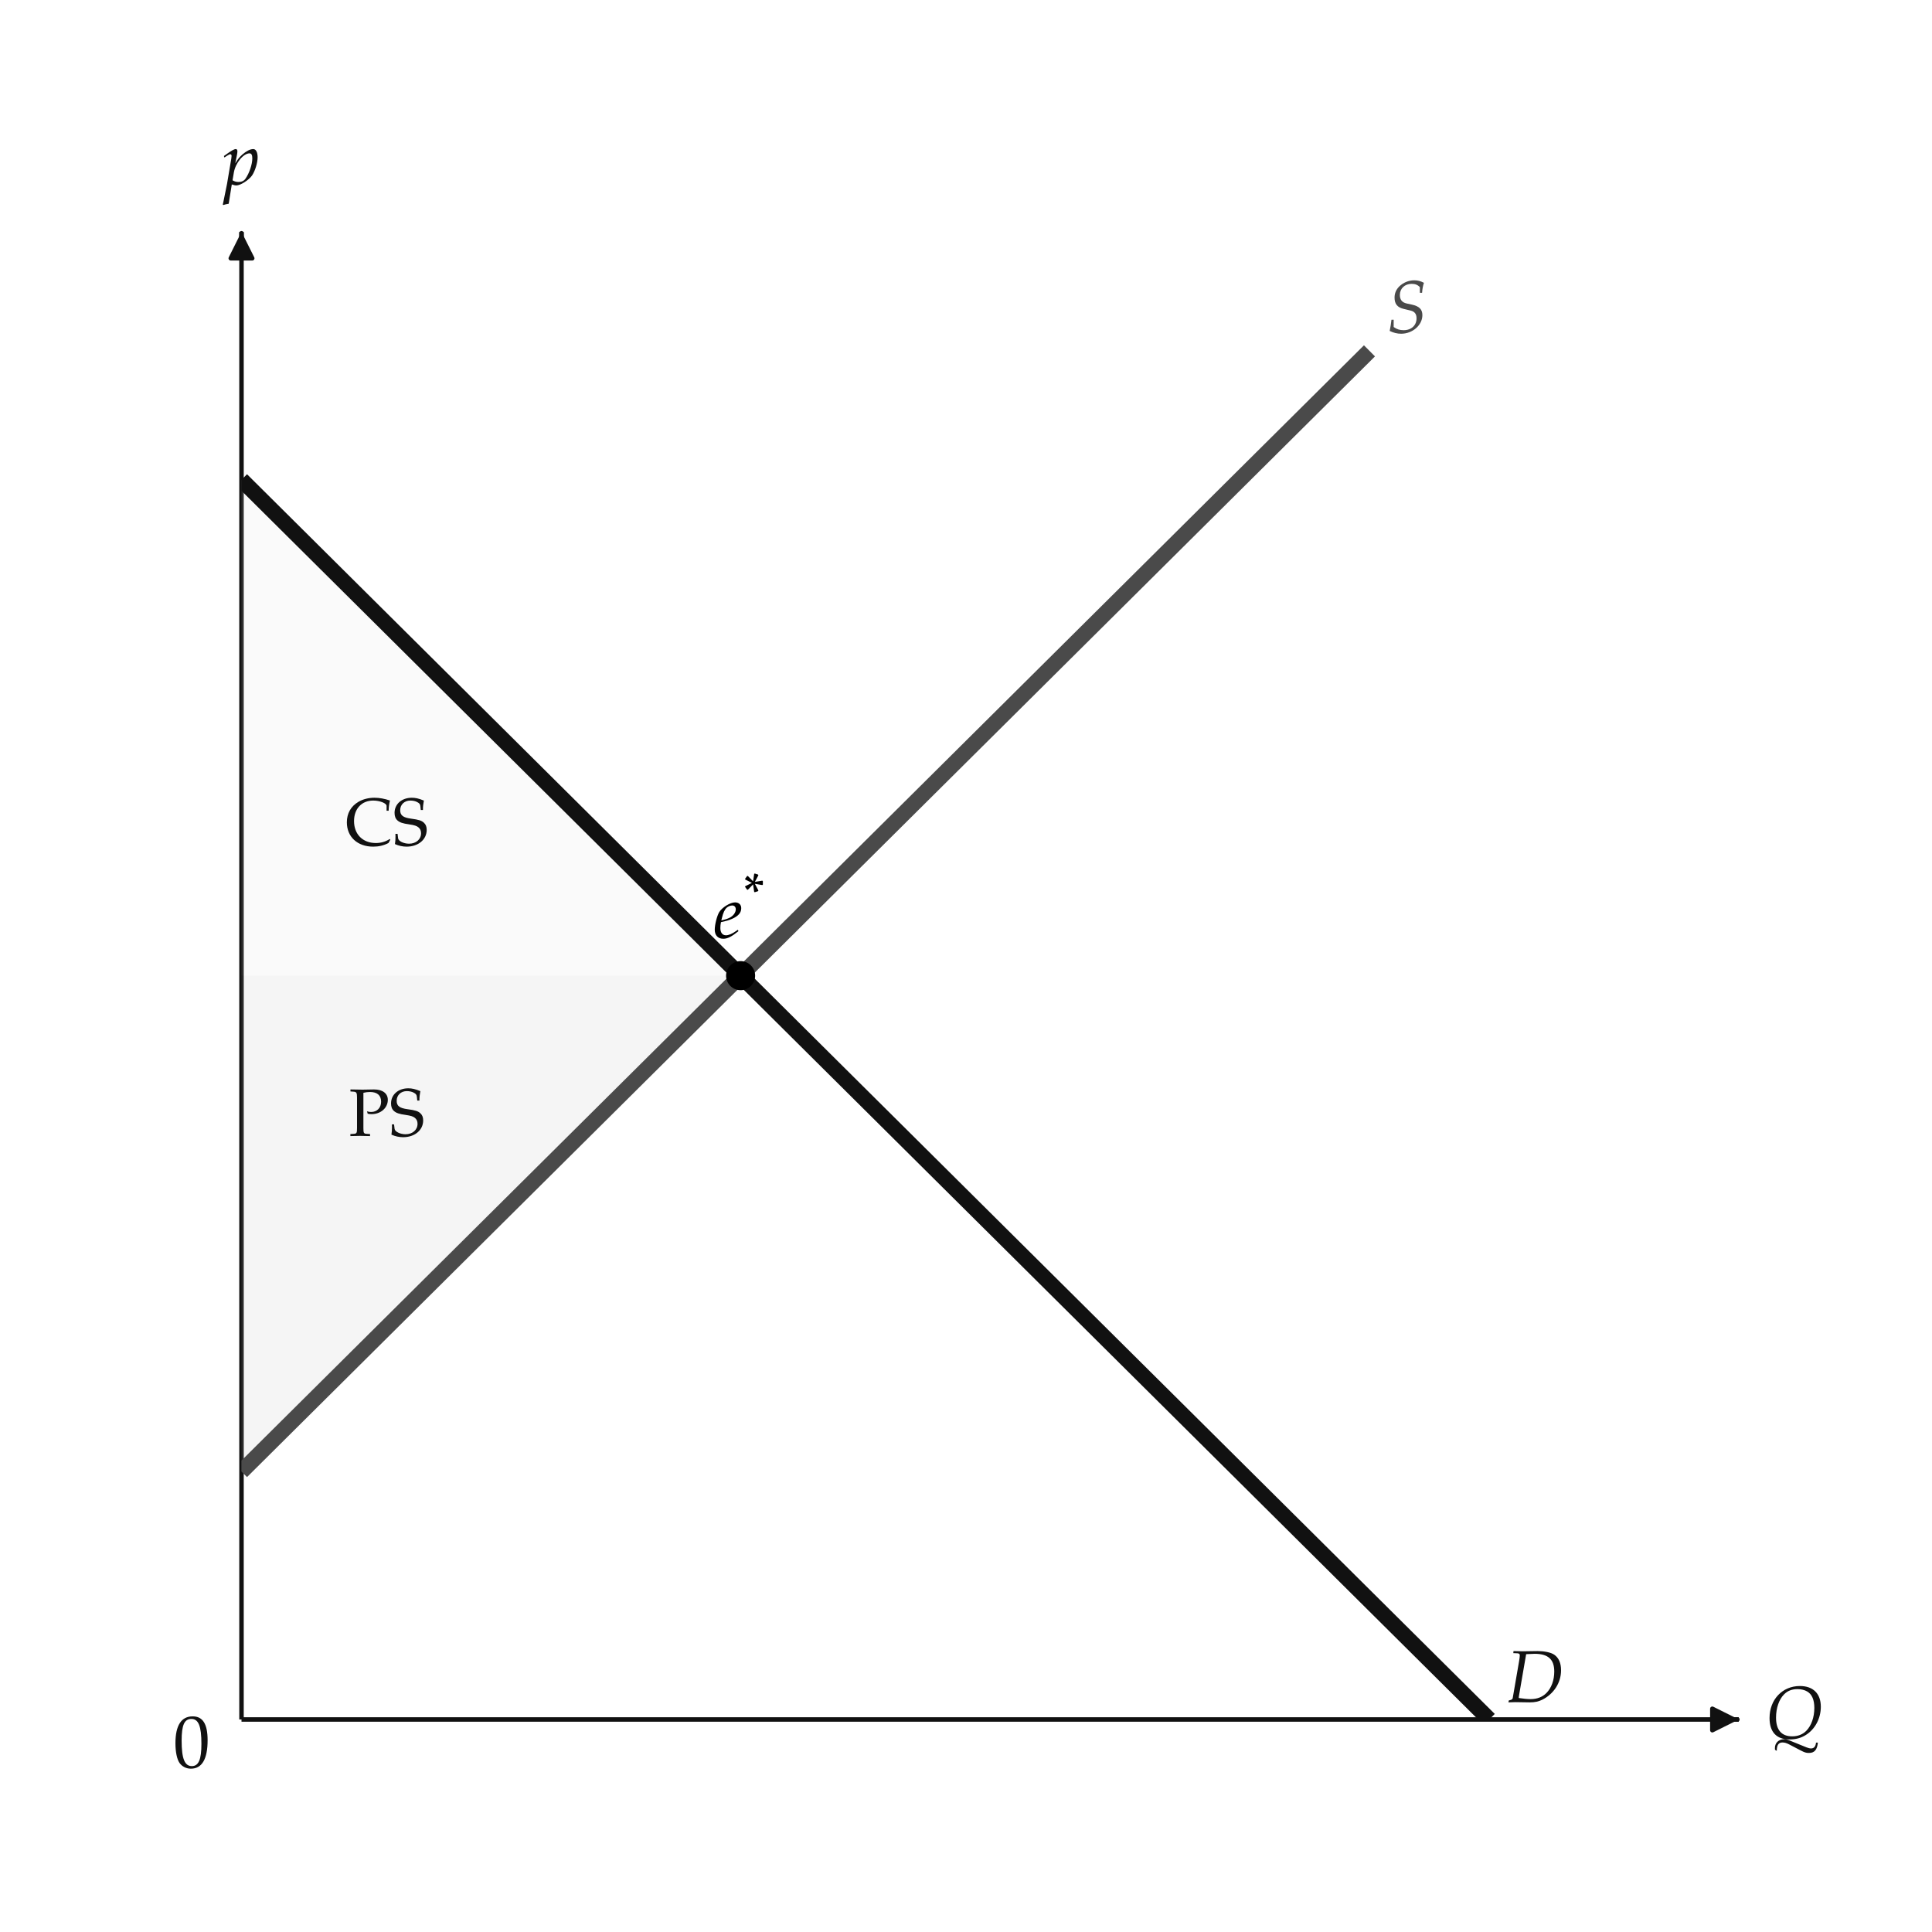
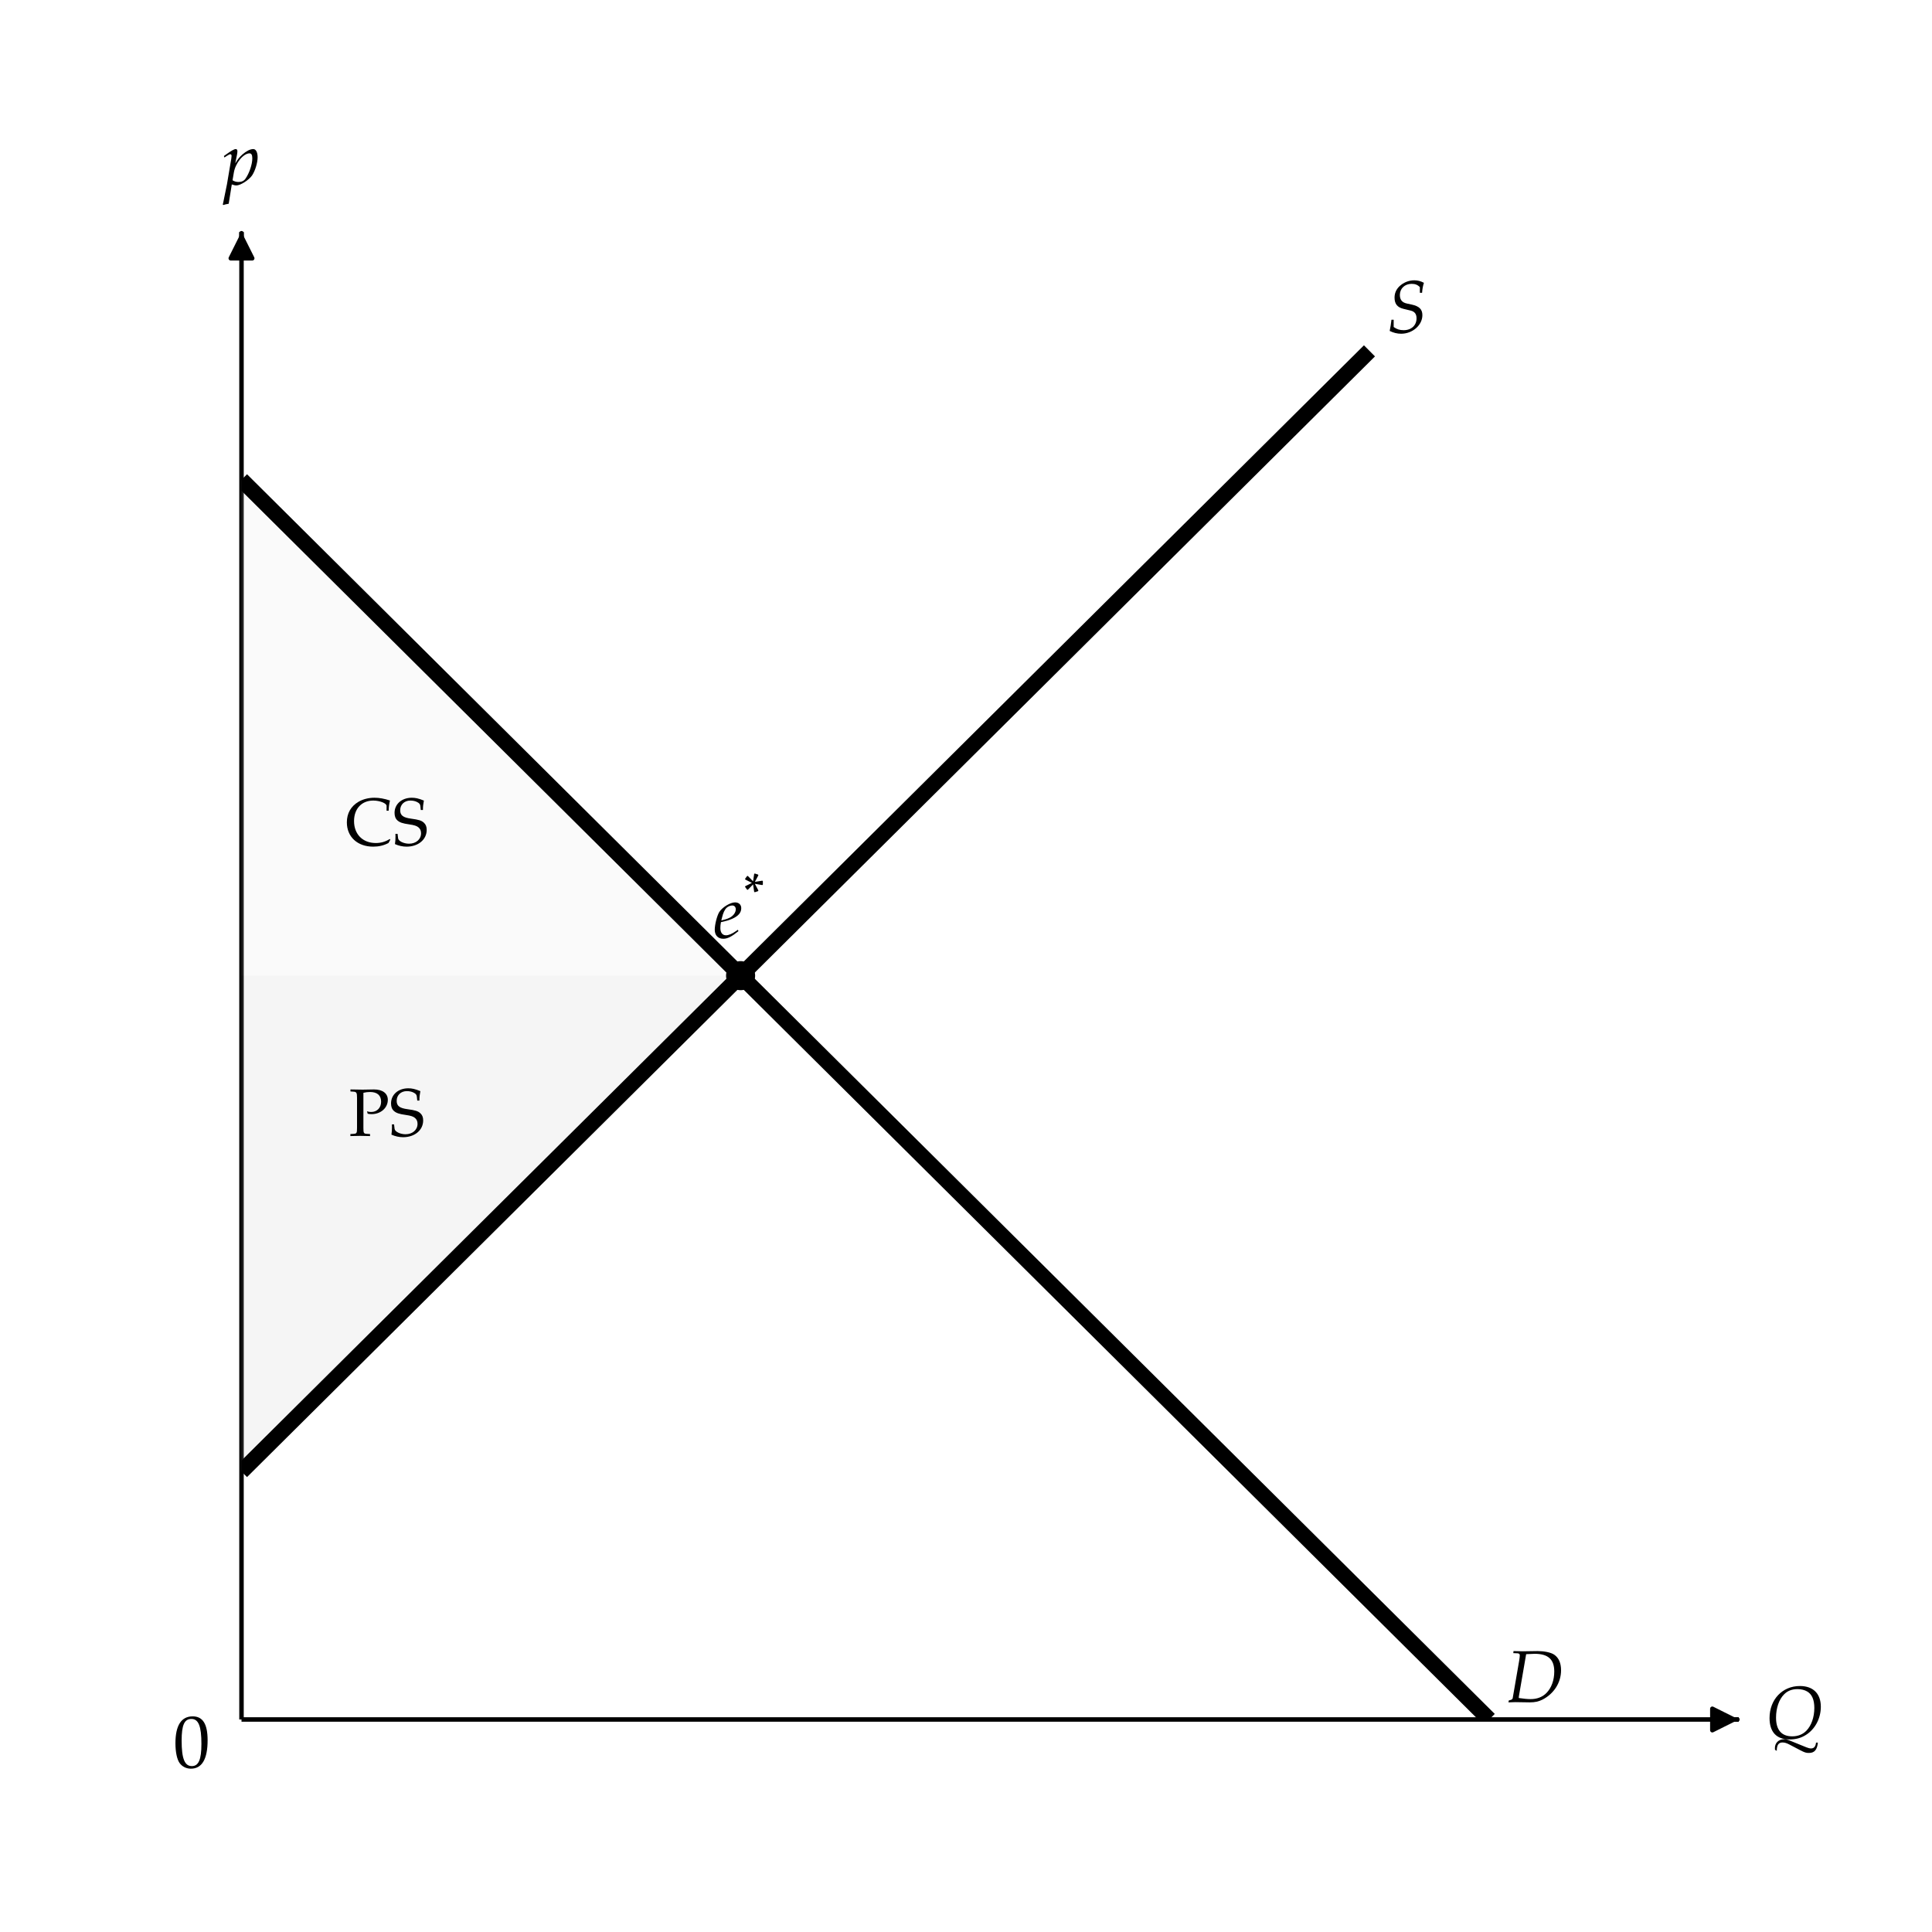
<svg xmlns="http://www.w3.org/2000/svg" xmlns:xlink="http://www.w3.org/1999/xlink" width="432pt" height="432pt" viewBox="0 0 432 432" version="1.1">
  <defs>
    <style type="text/css">*{stroke-linejoin: round; stroke-linecap: butt}</style>
  </defs>
  <g id="figure_1">
    <g id="patch_1">
      <path d="M 0 432  L 432 432  L 432 0  L 0 0  z " style="fill: #ffffff" />
    </g>
    <g id="axes_1">
      <g id="axes.x">
-         <path d="M 54 384.48  L 388.8 384.48  " style="fill: none; stroke: #111111; stroke-linejoin: miter" />
+         <path d="M 54 384.48  L 388.8 384.48  " style="fill: none; stroke: #000000; stroke-linejoin: miter" />
      </g>
      <g id="patch_2">
-         <path d="M 388.465 384.48  Q 388.633 384.48 387.682 384.48  " style="fill: none; stroke: #111111; stroke-linecap: round" />
-         <path d="M 382.882 382.08  L 387.682 384.48  L 382.882 386.88  z " style="fill: #111111; stroke: #111111; stroke-linecap: round" />
+         <path d="M 388.465 384.48  Q 388.633 384.48 387.682 384.48  " style="fill: none; stroke: #000000; stroke-linecap: round" />
+         <path d="M 382.882 382.08  L 387.682 384.48  L 382.882 386.88  z " style="stroke: #000000; stroke-linecap: round" />
      </g>
      <g id="axes.y">
-         <path d="M 54 384.48  L 54 51.84  " style="fill: none; stroke: #111111; stroke-linejoin: miter" />
+         <path d="M 54 384.48  L 54 51.84  " style="fill: none; stroke: #000000; stroke-linejoin: miter" />
      </g>
      <g id="patch_3">
-         <path d="M 54 52.173  Q 54 52.006 54 52.958  " style="fill: none; stroke: #111111; stroke-linecap: round" />
-         <path d="M 51.6 57.758  L 54 52.958  L 56.4 57.758  z " style="fill: #111111; stroke: #111111; stroke-linecap: round" />
+         <path d="M 54 52.173  Q 54 52.006 54 52.958  " style="fill: none; stroke: #000000; stroke-linecap: round" />
+         <path d="M 51.6 57.758  L 54 52.958  L 56.4 57.758  z " style="stroke: #000000; stroke-linecap: round" />
      </g>
      <g id="axes.y.label">
-         <path d="M 57.605 35.164  C 57.605 34.059 57.226 33.333 56.632 33.333  C 55.939 33.333 55.081 33.779 54.206 34.538  C 53.546 35.132 53.2 35.544 52.606 36.517  L 53.002 34.554  C 53.051 34.273 53.084 34.026 53.084 33.828  C 53.084 33.514 52.952 33.333 52.721 33.333  C 52.375 33.333 51.748 33.679 50.527 34.554  L 50.065 34.884  L 50.18 35.214  L 50.708 34.867  C 51.17 34.571 51.352 34.488 51.5 34.488  C 51.665 34.488 51.781 34.636 51.781 34.867  C 51.781 34.999 51.748 35.33 51.715 35.495  L 50.758 41.154  L 49.949 45.13  L 49.817 45.741  L 49.933 45.84  C 50.279 45.724 50.609 45.642 51.137 45.559  L 51.83 41.236  L 51.979 41.286  C 52.408 41.434 52.655 41.468 52.837 41.468  C 53.761 41.468 55.658 40.263 56.368 39.224  C 57.044 38.217 57.605 36.402 57.605 35.164  z M 56.417 35.412  C 56.417 36.748 55.757 38.712 54.883 39.966  C 54.553 40.444 54.025 40.692 53.348 40.692  C 52.837 40.692 52.424 40.577 51.995 40.312  L 52.292 38.563  C 52.655 36.452 54.421 34.29 55.79 34.29  C 56.219 34.29 56.417 34.653 56.417 35.412  z " style="fill: #111111" />
+         <path d="M 57.605 35.164  C 57.605 34.059 57.226 33.333 56.632 33.333  C 55.939 33.333 55.081 33.779 54.206 34.538  C 53.546 35.132 53.2 35.544 52.606 36.517  L 53.002 34.554  C 53.051 34.273 53.084 34.026 53.084 33.828  C 53.084 33.514 52.952 33.333 52.721 33.333  C 52.375 33.333 51.748 33.679 50.527 34.554  L 50.065 34.884  L 50.18 35.214  L 50.708 34.867  C 51.17 34.571 51.352 34.488 51.5 34.488  C 51.665 34.488 51.781 34.636 51.781 34.867  C 51.781 34.999 51.748 35.33 51.715 35.495  L 50.758 41.154  L 49.949 45.13  L 49.817 45.741  L 49.933 45.84  C 50.279 45.724 50.609 45.642 51.137 45.559  L 51.83 41.236  L 51.979 41.286  C 52.408 41.434 52.655 41.468 52.837 41.468  C 53.761 41.468 55.658 40.263 56.368 39.224  C 57.044 38.217 57.605 36.402 57.605 35.164  z M 56.417 35.412  C 56.417 36.748 55.757 38.712 54.883 39.966  C 54.553 40.444 54.025 40.692 53.348 40.692  C 52.837 40.692 52.424 40.577 51.995 40.312  L 52.292 38.563  C 52.655 36.452 54.421 34.29 55.79 34.29  C 56.219 34.29 56.417 34.653 56.417 35.412  z " />
      </g>
      <g id="axes.x.label">
-         <path d="M 406.482 389.653  L 406.07 389.653  C 405.971 390.544 405.608 390.956 404.947 390.956  C 404.667 390.956 404.353 390.874 403.925 390.709  L 400.031 389.125  C 399.618 388.96 399.321 388.894 398.942 388.894  C 397.721 388.894 396.813 389.735 396.879 390.989  C 396.879 390.989 396.879 391.138 396.896 391.27  L 397.291 391.484  C 397.291 390.214 397.688 389.62 398.562 389.62  C 399.041 389.62 399.502 389.752 400.146 390.098  L 402.538 391.352  C 403.529 391.864 403.825 391.963 404.486 391.963  C 405.723 391.963 406.317 391.253 406.482 389.653  z M 407.142 381.634  C 407.142 378.697 405.426 376.997 402.456 376.997  C 398.546 376.997 395.675 380.017 395.675 384.158  C 395.675 387.277 397.226 388.943 400.13 388.943  C 401.532 388.943 402.704 388.63 403.776 387.953  C 405.855 386.666 407.142 384.241 407.142 381.634  z M 405.69 381.898  C 405.69 383.977 405.03 385.841 403.908 386.996  C 403.099 387.821 402.027 388.25 400.74 388.25  C 398.364 388.25 397.127 386.831 397.127 384.076  C 397.127 381.931 397.786 380 398.925 378.862  C 399.7 378.07 400.69 377.69 401.945 377.69  C 402.736 377.69 403.545 377.888 404.089 378.218  C 405.162 378.845 405.69 380.083 405.69 381.898  z " style="fill: #111111" />
+         <path d="M 406.482 389.653  L 406.07 389.653  C 405.971 390.544 405.608 390.956 404.947 390.956  C 404.667 390.956 404.353 390.874 403.925 390.709  L 400.031 389.125  C 399.618 388.96 399.321 388.894 398.942 388.894  C 397.721 388.894 396.813 389.735 396.879 390.989  C 396.879 390.989 396.879 391.138 396.896 391.27  L 397.291 391.484  C 397.291 390.214 397.688 389.62 398.562 389.62  C 399.041 389.62 399.502 389.752 400.146 390.098  L 402.538 391.352  C 403.529 391.864 403.825 391.963 404.486 391.963  C 405.723 391.963 406.317 391.253 406.482 389.653  z M 407.142 381.634  C 407.142 378.697 405.426 376.997 402.456 376.997  C 398.546 376.997 395.675 380.017 395.675 384.158  C 395.675 387.277 397.226 388.943 400.13 388.943  C 401.532 388.943 402.704 388.63 403.776 387.953  C 405.855 386.666 407.142 384.241 407.142 381.634  z M 405.69 381.898  C 405.69 383.977 405.03 385.841 403.908 386.996  C 403.099 387.821 402.027 388.25 400.74 388.25  C 398.364 388.25 397.127 386.831 397.127 384.076  C 397.127 381.931 397.786 380 398.925 378.862  C 399.7 378.07 400.69 377.69 401.945 377.69  C 402.736 377.69 403.545 377.888 404.089 378.218  C 405.162 378.845 405.69 380.083 405.69 381.898  z " />
      </g>
      <g id="axes.origin.label">
-         <path d="M 39.228 389.805  C 39.228 391.736 39.575 393.402 40.153 394.211  C 40.73 395.019 41.654 395.481 42.677 395.481  C 45.169 395.481 46.422 393.336 46.422 389.112  C 46.422 385.499 45.35 383.783 43.09 383.783  C 40.532 383.783 39.228 385.812 39.228 389.805  z M 40.614 389.211  C 40.614 385.73 41.225 384.36 42.792 384.36  C 44.393 384.36 45.036 385.977 45.036 389.937  C 45.036 393.452 44.41 394.904 42.892 394.904  C 41.291 394.904 40.614 393.237 40.614 389.211  z " style="fill: #111111" />
+         <path d="M 39.228 389.805  C 39.228 391.736 39.575 393.402 40.153 394.211  C 40.73 395.019 41.654 395.481 42.677 395.481  C 45.169 395.481 46.422 393.336 46.422 389.112  C 46.422 385.499 45.35 383.783 43.09 383.783  C 40.532 383.783 39.228 385.812 39.228 389.805  z M 40.614 389.211  C 40.614 385.73 41.225 384.36 42.792 384.36  C 44.393 384.36 45.036 385.977 45.036 389.937  C 45.036 393.452 44.41 394.904 42.892 394.904  C 41.291 394.904 40.614 393.237 40.614 389.211  z " />
      </g>
      <g id="market.welfare.cs">
-         <path d="M 54 218.16  L 54 107.28  L 165.6 218.16  L 165.6 218.16  z " clip-path="url(#p3e529543d0)" style="fill: #e0e0e0; fill-opacity: 0.15" />
+         <path d="M 54 218.16  L 54 107.28  L 165.6 218.16  L 165.6 218.16  z " clip-path="url(#p8980a9fd49)" style="fill: #e0e0e0; fill-opacity: 0.15" />
      </g>
      <g id="market.welfare.ps">
-         <path d="M 54 329.04  L 54 218.16  L 165.6 218.16  L 165.6 218.16  z " clip-path="url(#p3e529543d0)" style="fill: #bdbdbd; fill-opacity: 0.15" />
+         <path d="M 54 329.04  L 54 218.16  L 165.6 218.16  L 165.6 218.16  z " clip-path="url(#p8980a9fd49)" style="fill: #bdbdbd; fill-opacity: 0.15" />
      </g>
      <g id="market.demand">
-         <path d="M 54 107.28  L 333 384.48  " clip-path="url(#p3e529543d0)" style="fill: none; stroke: #111111; stroke-width: 3.5; stroke-linejoin: miter" />
+         <path d="M 54 107.28  L 333 384.48  " clip-path="url(#p8980a9fd49)" style="fill: none; stroke: #000000; stroke-width: 3.5; stroke-linejoin: miter" />
      </g>
      <g id="market.supply">
-         <path d="M 54 329.04  L 306.216 78.451  " clip-path="url(#p3e529543d0)" style="fill: none; stroke: #4a4a4a; stroke-width: 3.5; stroke-linejoin: miter" />
+         <path d="M 54 329.04  L 306.216 78.451  " clip-path="url(#p8980a9fd49)" style="fill: none; stroke: #000000; stroke-width: 3.5; stroke-linejoin: miter" />
      </g>
      <g id="market.equilibrium">
        <defs>
-           <path id="m095fddc758" d="M 0 3.25  C 0.862 3.25 1.689 2.908 2.298 2.298  C 2.908 1.689 3.25 0.862 3.25 0  C 3.25 -0.862 2.908 -1.689 2.298 -2.298  C 1.689 -2.908 0.862 -3.25 0 -3.25  C -0.862 -3.25 -1.689 -2.908 -2.298 -2.298  C -2.908 -1.689 -3.25 -0.862 -3.25 0  C -3.25 0.862 -2.908 1.689 -2.298 2.298  C -1.689 2.908 -0.862 3.25 0 3.25  z " />
+           <path id="m6723494515" d="M 0 3.25  C 0.862 3.25 1.689 2.908 2.298 2.298  C 2.908 1.689 3.25 0.862 3.25 0  C 3.25 -0.862 2.908 -1.689 2.298 -2.298  C 1.689 -2.908 0.862 -3.25 0 -3.25  C -0.862 -3.25 -1.689 -2.908 -2.298 -2.298  C -2.908 -1.689 -3.25 -0.862 -3.25 0  C -3.25 0.862 -2.908 1.689 -2.298 2.298  C -1.689 2.908 -0.862 3.25 0 3.25  z " />
        </defs>
        <g>
-           <use xlink:href="#m095fddc758" x="165.6" y="218.16" />
+           <use xlink:href="#m6723494515" x="165.6" y="218.16" />
        </g>
      </g>
      <g id="market.demand.label">
-         <path d="M 349.055 373.491  C 349.055 371.874 348.56 370.719 347.553 370.009  C 346.794 369.465 345.21 369.184 343.824 369.184  L 340.458 369.234  L 338.429 369.184  L 338.379 369.646  L 339.254 369.679  C 339.65 369.696 339.831 369.828 339.831 370.125  C 339.831 370.356 339.765 370.884 339.683 371.379  L 338.247 379.695  C 338.181 380.074 337.686 380.14 337.373 380.223  L 337.29 380.652  C 337.802 380.619 338.313 380.602 338.825 380.602  L 342.042 380.652  C 343.23 380.652 344.039 380.47 344.897 380.041  C 347.471 378.721 349.055 376.23 349.055 373.491  z M 347.537 373.755  C 347.537 375.685 346.91 377.418 345.788 378.556  C 344.897 379.464 343.692 379.926 342.257 379.926  C 341.531 379.926 340.722 379.843 339.6 379.678  C 339.6 379.48 339.617 379.365 339.666 379.068  L 341.25 369.877  C 341.894 369.877 342.521 369.795 343.164 369.795  C 346.167 369.795 347.537 371.049 347.537 373.755  z " style="fill: #111111" />
+         <path d="M 349.055 373.491  C 349.055 371.874 348.56 370.719 347.553 370.009  C 346.794 369.465 345.21 369.184 343.824 369.184  L 340.458 369.234  L 338.429 369.184  L 338.379 369.646  L 339.254 369.679  C 339.65 369.696 339.831 369.828 339.831 370.125  C 339.831 370.356 339.765 370.884 339.683 371.379  L 338.247 379.695  C 338.181 380.074 337.686 380.14 337.373 380.223  L 337.29 380.652  C 337.802 380.619 338.313 380.602 338.825 380.602  L 342.042 380.652  C 343.23 380.652 344.039 380.47 344.897 380.041  C 347.471 378.721 349.055 376.23 349.055 373.491  z M 347.537 373.755  C 347.537 375.685 346.91 377.418 345.788 378.556  C 344.897 379.464 343.692 379.926 342.257 379.926  C 341.531 379.926 340.722 379.843 339.6 379.678  C 339.6 379.48 339.617 379.365 339.666 379.068  L 341.25 369.877  C 341.894 369.877 342.521 369.795 343.164 369.795  C 346.167 369.795 347.537 371.049 347.537 373.755  z " />
      </g>
      <g id="market.supply.label">
-         <path d="M 318.393 63.238  C 317.634 62.842 317.007 62.677 316.215 62.677  C 314.994 62.677 313.757 63.188 312.866 64.063  C 312.173 64.756 311.826 65.581 311.826 66.554  C 311.826 67.957 312.453 68.732 313.839 69.062  L 315.407 69.442  C 316.314 69.656 316.743 70.217 316.743 71.174  C 316.743 72.758 315.572 73.831 313.872 73.831  C 312.981 73.831 312.354 73.633 311.628 73.121  L 311.628 71.488  L 311.133 71.488  C 311.034 72.395 310.919 73.138 310.737 73.996  C 311.562 74.408 312.42 74.623 313.295 74.623  C 315.852 74.623 318.047 72.709 318.047 70.465  C 318.047 69.161 317.337 68.468 315.671 68.105  L 314.598 67.874  C 313.509 67.643 313.014 67.033 313.014 65.944  C 313.014 64.508 314.12 63.469 315.638 63.469  C 316.446 63.469 316.991 63.683 317.486 64.211  L 317.486 65.465  L 317.981 65.465  C 318.047 64.574 318.162 63.947 318.393 63.238  z " style="fill: #4a4a4a" />
+         <path d="M 318.393 63.238  C 317.634 62.842 317.007 62.677 316.215 62.677  C 314.994 62.677 313.757 63.188 312.866 64.063  C 312.173 64.756 311.826 65.581 311.826 66.554  C 311.826 67.957 312.453 68.732 313.839 69.062  L 315.407 69.442  C 316.314 69.656 316.743 70.217 316.743 71.174  C 316.743 72.758 315.572 73.831 313.872 73.831  C 312.981 73.831 312.354 73.633 311.628 73.121  L 311.628 71.488  L 311.133 71.488  C 311.034 72.395 310.919 73.138 310.737 73.996  C 311.562 74.408 312.42 74.623 313.295 74.623  C 315.852 74.623 318.047 72.709 318.047 70.465  C 318.047 69.161 317.337 68.468 315.671 68.105  L 314.598 67.874  C 313.509 67.643 313.014 67.033 313.014 65.944  C 313.014 64.508 314.12 63.469 315.638 63.469  C 316.446 63.469 316.991 63.683 317.486 64.211  L 317.486 65.465  L 317.981 65.465  C 318.047 64.574 318.162 63.947 318.393 63.238  z " />
      </g>
      <g id="market.equilibrium.label">
        <path d="M 165.744 203.062  C 165.744 202.287 165.199 201.775 164.358 201.775  C 163.285 201.775 161.487 202.881 160.827 203.937  C 160.332 204.745 159.82 206.726 159.82 207.881  C 159.82 209.151 160.546 209.91 161.734 209.91  C 162.675 209.91 163.582 209.448 165.117 208.21  L 164.985 207.897  L 164.589 208.178  C 163.714 208.804 162.922 209.135 162.328 209.135  C 161.536 209.135 161.074 208.524 161.074 207.518  C 161.074 207.089 161.107 206.676 161.206 206.197  L 162.559 205.868  C 162.84 205.802 163.269 205.637 163.698 205.455  C 165.1 204.828 165.744 204.085 165.744 203.062  z M 164.523 203.327  C 164.523 204.053 163.945 204.828 163.087 205.24  C 162.625 205.455 162.031 205.653 161.289 205.818  L 161.437 205.208  C 161.701 204.102 162.031 203.393 162.477 202.98  C 162.79 202.683 163.318 202.469 163.731 202.469  C 164.209 202.469 164.523 202.798 164.523 203.327  z M 170.577 197.807  L 170.577 197.025  L 170.455 196.916  L 168.794 197.196  L 169.576 195.707  L 169.514 195.56  L 168.77 195.316  L 168.635 195.402  L 168.391 197.062  L 167.219 195.866  L 167.06 195.878  L 166.596 196.513  L 166.633 196.659  L 168.135 197.416  L 166.633 198.161  L 166.596 198.308  L 167.06 198.942  L 167.219 198.955  L 168.391 197.758  L 168.635 199.419  L 168.77 199.504  L 169.514 199.26  L 169.576 199.113  L 168.794 197.624  L 170.455 197.905  z " />
      </g>
      <g id="market.welfare.cs.label">
-         <path d="M 77.559 183.883  C 77.559 187.123 79.929 189.313 83.454 189.313  C 84.699 189.313 85.824 189.043 86.859 188.503  L 87.279 187.753  L 87.144 187.603  C 86.214 188.203 85.179 188.503 84.039 188.503  C 81.114 188.503 79.164 186.553 79.164 183.598  C 79.164 180.838 80.874 179.008 83.454 179.008  C 84.924 179.008 86.439 179.608 86.439 180.193  L 86.439 181.273  L 86.904 181.273  C 86.919 180.523 86.979 179.983 87.189 178.993  C 85.914 178.573 84.819 178.378 83.724 178.378  C 82.419 178.378 81.174 178.693 80.169 179.278  C 78.459 180.283 77.559 181.858 77.559 183.883  z M 88.224 181.753  C 88.224 182.488 88.419 183.028 88.854 183.433  C 89.364 183.898 90.054 184.138 91.509 184.333  C 92.664 184.498 93.189 184.678 93.579 185.008  C 93.969 185.338 94.149 185.758 94.149 186.328  C 94.149 187.678 93.024 188.653 91.464 188.653  C 90.264 188.653 89.094 188.068 89.019 187.453  L 88.899 186.448  L 88.419 186.448  C 88.434 186.718 88.434 186.958 88.434 187.048  C 88.434 187.738 88.404 188.068 88.314 188.743  C 89.169 189.118 90.039 189.313 90.909 189.313  C 93.519 189.313 95.409 187.738 95.409 185.563  C 95.409 184.858 95.214 184.363 94.794 183.973  C 94.269 183.478 93.639 183.283 91.959 183.058  C 90.129 182.818 89.484 182.323 89.484 181.168  C 89.484 179.908 90.429 179.008 91.749 179.008  C 92.334 179.008 92.889 179.128 93.294 179.353  C 93.789 179.608 93.954 179.833 93.999 180.268  L 94.089 181.123  L 94.569 181.123  C 94.569 180.328 94.629 179.818 94.779 179.008  C 93.579 178.528 92.904 178.378 92.079 178.378  C 89.844 178.378 88.224 179.788 88.224 181.753  z " style="fill: #111111" />
+         <path d="M 77.559 183.883  C 77.559 187.123 79.929 189.313 83.454 189.313  C 84.699 189.313 85.824 189.043 86.859 188.503  L 87.279 187.753  L 87.144 187.603  C 86.214 188.203 85.179 188.503 84.039 188.503  C 81.114 188.503 79.164 186.553 79.164 183.598  C 79.164 180.838 80.874 179.008 83.454 179.008  C 84.924 179.008 86.439 179.608 86.439 180.193  L 86.439 181.273  L 86.904 181.273  C 86.919 180.523 86.979 179.983 87.189 178.993  C 85.914 178.573 84.819 178.378 83.724 178.378  C 82.419 178.378 81.174 178.693 80.169 179.278  C 78.459 180.283 77.559 181.858 77.559 183.883  z M 88.224 181.753  C 88.224 182.488 88.419 183.028 88.854 183.433  C 89.364 183.898 90.054 184.138 91.509 184.333  C 92.664 184.498 93.189 184.678 93.579 185.008  C 93.969 185.338 94.149 185.758 94.149 186.328  C 94.149 187.678 93.024 188.653 91.464 188.653  C 90.264 188.653 89.094 188.068 89.019 187.453  L 88.899 186.448  L 88.419 186.448  C 88.434 186.718 88.434 186.958 88.434 187.048  C 88.434 187.738 88.404 188.068 88.314 188.743  C 89.169 189.118 90.039 189.313 90.909 189.313  C 93.519 189.313 95.409 187.738 95.409 185.563  C 95.409 184.858 95.214 184.363 94.794 183.973  C 94.269 183.478 93.639 183.283 91.959 183.058  C 90.129 182.818 89.484 182.323 89.484 181.168  C 89.484 179.908 90.429 179.008 91.749 179.008  C 92.334 179.008 92.889 179.128 93.294 179.353  C 93.789 179.608 93.954 179.833 93.999 180.268  L 94.089 181.123  L 94.569 181.123  C 94.569 180.328 94.629 179.818 94.779 179.008  C 93.579 178.528 92.904 178.378 92.079 178.378  C 89.844 178.378 88.224 179.788 88.224 181.753  z " />
      </g>
      <g id="market.welfare.ps.label">
-         <path d="M 78.347 254.027  C 79.082 253.997 79.802 253.982 80.537 253.982  C 81.272 253.982 82.007 253.997 82.742 254.027  L 82.742 253.577  L 82.022 253.532  C 81.332 253.487 81.257 253.367 81.257 252.182  L 81.257 244.352  C 81.782 244.232 82.217 244.172 82.727 244.172  C 84.347 244.172 85.217 244.922 85.217 246.347  C 85.217 247.697 84.302 248.642 82.997 248.642  C 82.682 248.642 82.457 248.612 82.067 248.492  L 82.217 249.032  C 82.577 249.107 82.787 249.122 83.087 249.122  C 85.142 249.122 86.717 247.727 86.717 245.927  C 86.717 244.487 85.547 243.602 83.642 243.602  C 82.787 243.602 81.947 243.647 81.092 243.647  C 80.177 243.647 79.277 243.632 78.362 243.602  L 78.362 244.052  L 79.037 244.097  C 79.712 244.142 79.832 244.337 79.832 245.447  L 79.832 252.182  C 79.832 253.367 79.757 253.487 79.067 253.532  L 78.347 253.577  z M 87.437 246.722  C 87.437 247.457 87.632 247.997 88.067 248.402  C 88.577 248.867 89.267 249.107 90.722 249.302  C 91.877 249.467 92.402 249.647 92.792 249.977  C 93.182 250.307 93.362 250.727 93.362 251.297  C 93.362 252.647 92.237 253.622 90.677 253.622  C 89.477 253.622 88.307 253.037 88.232 252.422  L 88.112 251.417  L 87.632 251.417  C 87.647 251.687 87.647 251.927 87.647 252.017  C 87.647 252.707 87.617 253.037 87.527 253.712  C 88.382 254.087 89.252 254.282 90.122 254.282  C 92.732 254.282 94.622 252.707 94.622 250.532  C 94.622 249.827 94.427 249.332 94.007 248.942  C 93.482 248.447 92.852 248.252 91.172 248.027  C 89.342 247.787 88.697 247.292 88.697 246.137  C 88.697 244.877 89.642 243.977 90.962 243.977  C 91.547 243.977 92.102 244.097 92.507 244.322  C 93.002 244.577 93.167 244.802 93.212 245.237  L 93.302 246.092  L 93.782 246.092  C 93.782 245.297 93.842 244.787 93.992 243.977  C 92.792 243.497 92.117 243.347 91.292 243.347  C 89.057 243.347 87.437 244.757 87.437 246.722  z " style="fill: #111111" />
+         <path d="M 78.347 254.027  C 79.082 253.997 79.802 253.982 80.537 253.982  C 81.272 253.982 82.007 253.997 82.742 254.027  L 82.742 253.577  L 82.022 253.532  C 81.332 253.487 81.257 253.367 81.257 252.182  L 81.257 244.352  C 81.782 244.232 82.217 244.172 82.727 244.172  C 84.347 244.172 85.217 244.922 85.217 246.347  C 85.217 247.697 84.302 248.642 82.997 248.642  C 82.682 248.642 82.457 248.612 82.067 248.492  L 82.217 249.032  C 82.577 249.107 82.787 249.122 83.087 249.122  C 85.142 249.122 86.717 247.727 86.717 245.927  C 86.717 244.487 85.547 243.602 83.642 243.602  C 82.787 243.602 81.947 243.647 81.092 243.647  C 80.177 243.647 79.277 243.632 78.362 243.602  L 78.362 244.052  L 79.037 244.097  C 79.712 244.142 79.832 244.337 79.832 245.447  L 79.832 252.182  C 79.832 253.367 79.757 253.487 79.067 253.532  L 78.347 253.577  z M 87.437 246.722  C 87.437 247.457 87.632 247.997 88.067 248.402  C 88.577 248.867 89.267 249.107 90.722 249.302  C 91.877 249.467 92.402 249.647 92.792 249.977  C 93.182 250.307 93.362 250.727 93.362 251.297  C 93.362 252.647 92.237 253.622 90.677 253.622  C 89.477 253.622 88.307 253.037 88.232 252.422  L 88.112 251.417  L 87.632 251.417  C 87.647 251.687 87.647 251.927 87.647 252.017  C 87.647 252.707 87.617 253.037 87.527 253.712  C 88.382 254.087 89.252 254.282 90.122 254.282  C 92.732 254.282 94.622 252.707 94.622 250.532  C 94.622 249.827 94.427 249.332 94.007 248.942  C 93.482 248.447 92.852 248.252 91.172 248.027  C 89.342 247.787 88.697 247.292 88.697 246.137  C 88.697 244.877 89.642 243.977 90.962 243.977  C 91.547 243.977 92.102 244.097 92.507 244.322  C 93.002 244.577 93.167 244.802 93.212 245.237  L 93.302 246.092  L 93.782 246.092  C 93.782 245.297 93.842 244.787 93.992 243.977  C 92.792 243.497 92.117 243.347 91.292 243.347  C 89.057 243.347 87.437 244.757 87.437 246.722  z " />
      </g>
    </g>
  </g>
  <defs>
-     <clipPath id="p3e529543d0">
+     <clipPath id="p8980a9fd49">
      <rect x="54" y="51.84" width="334.8" height="332.64" />
    </clipPath>
  </defs>
</svg>
